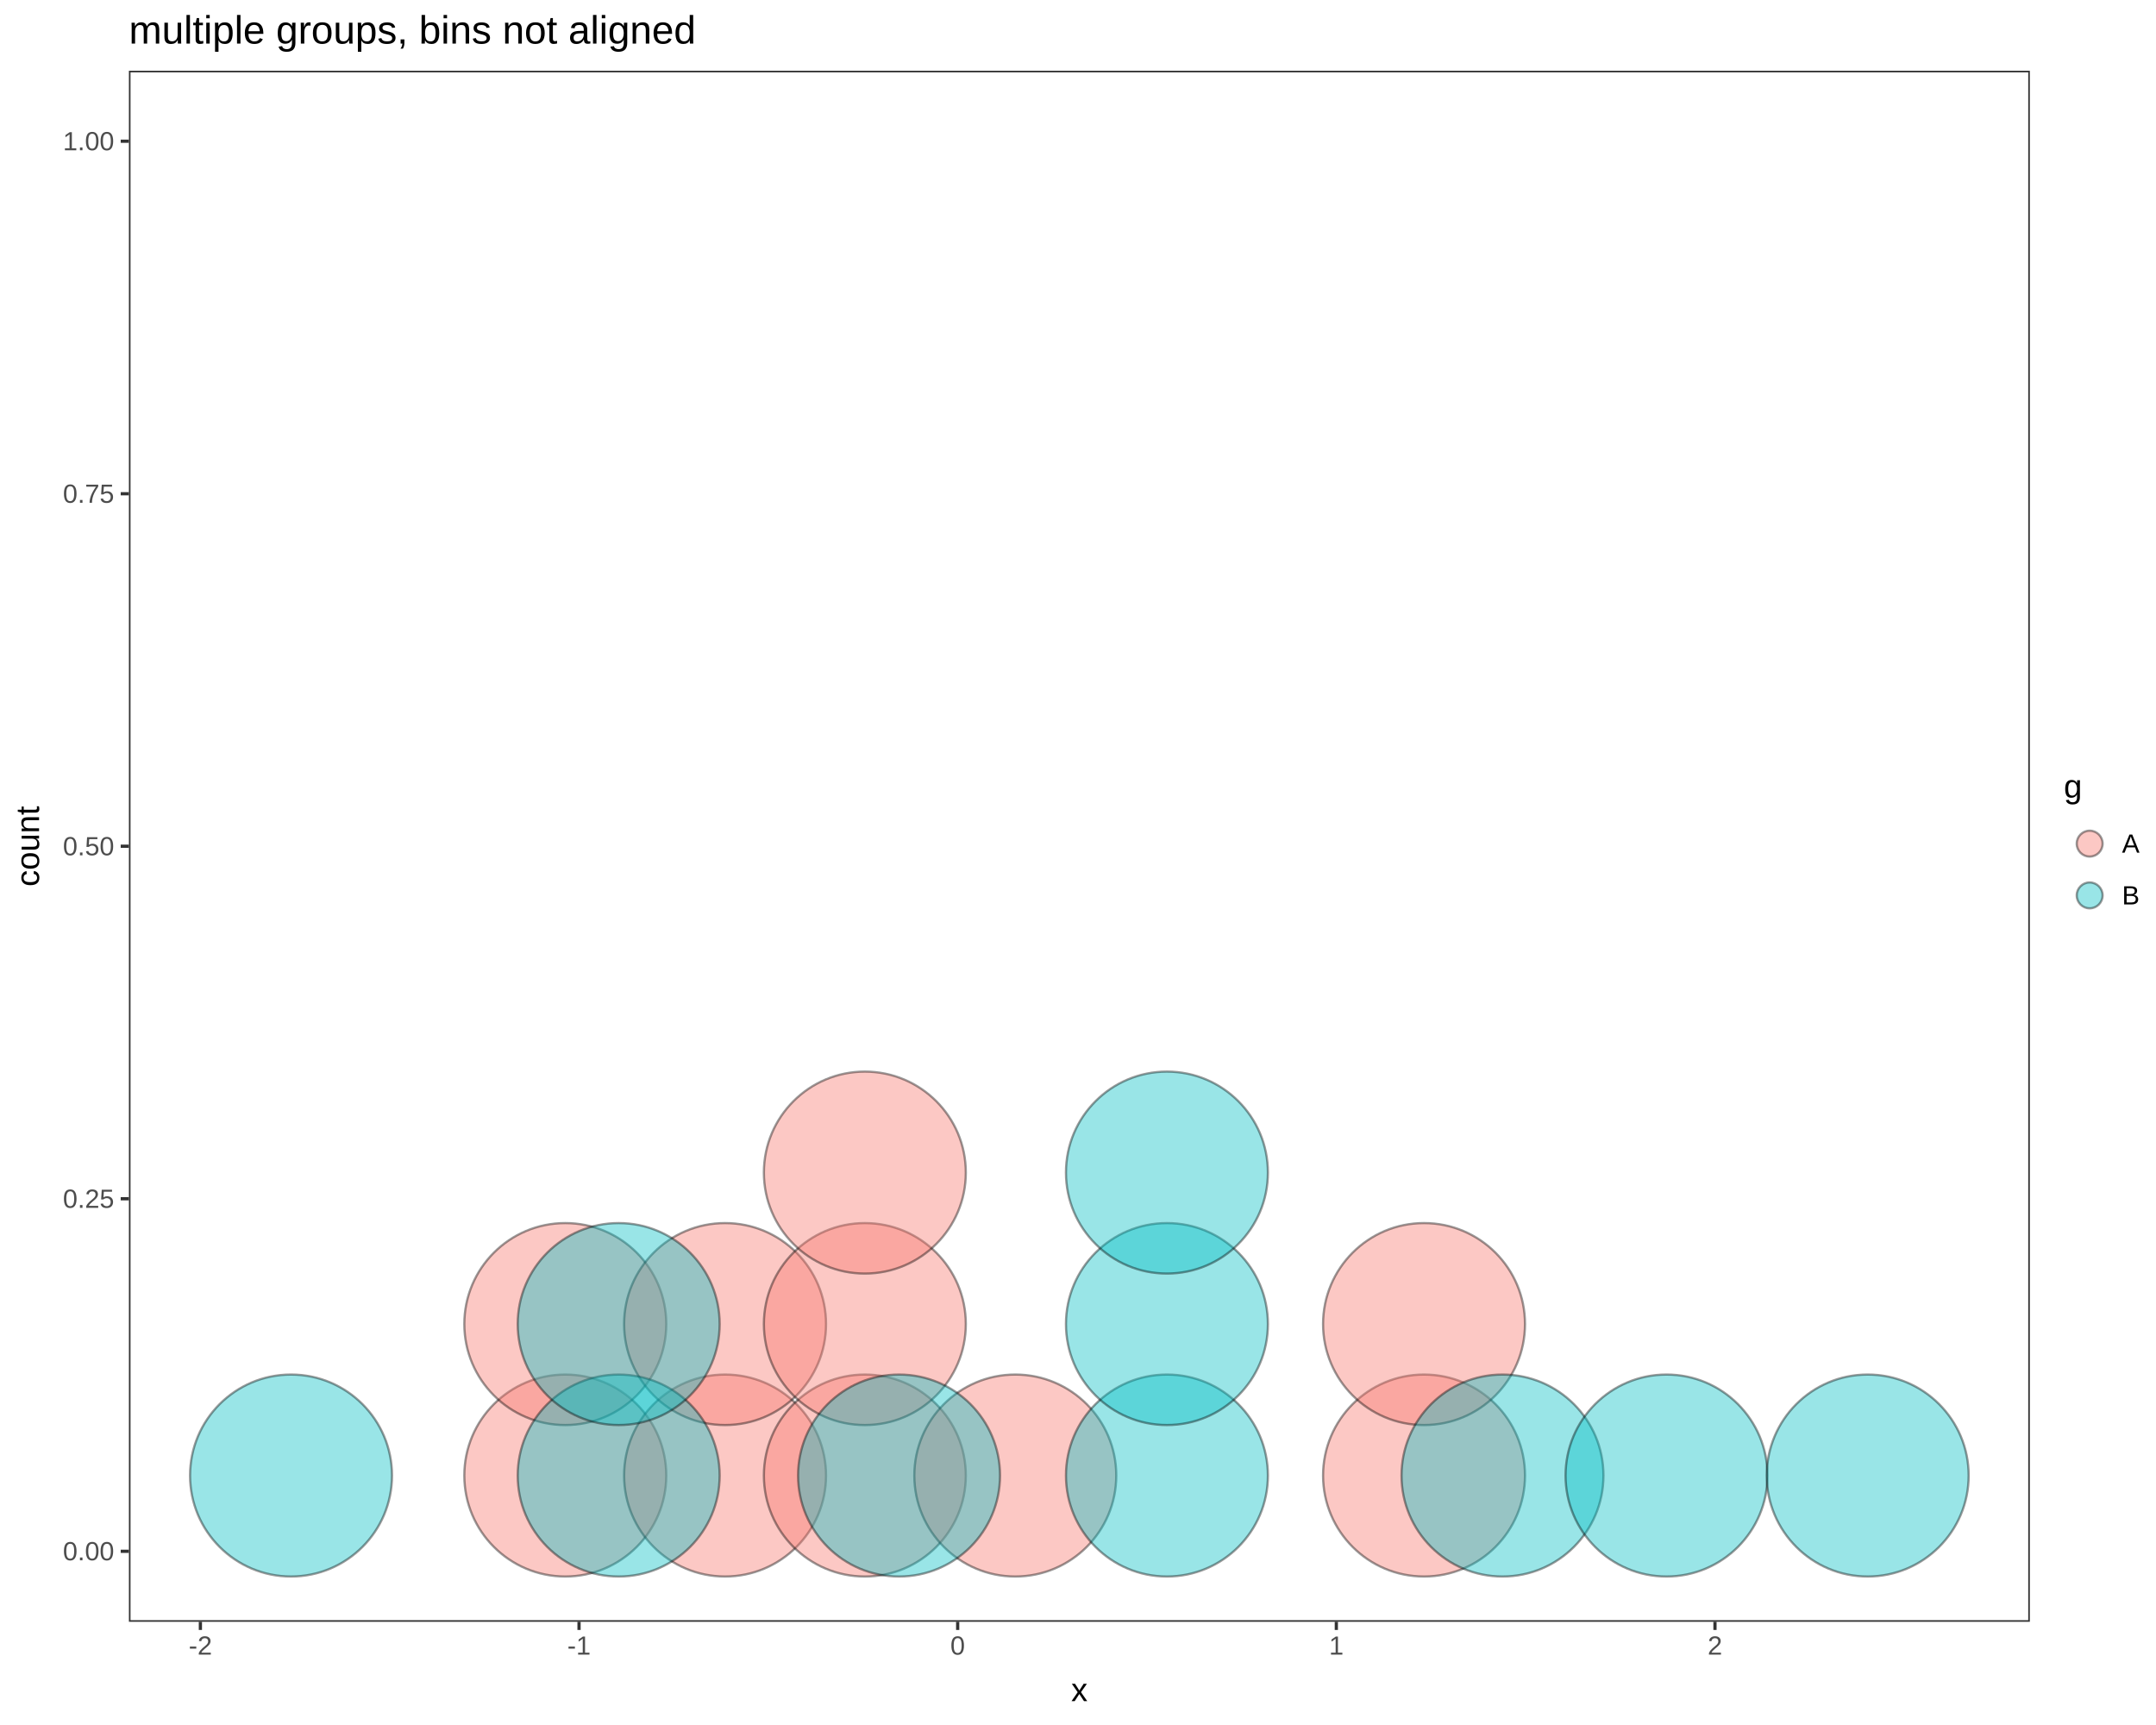
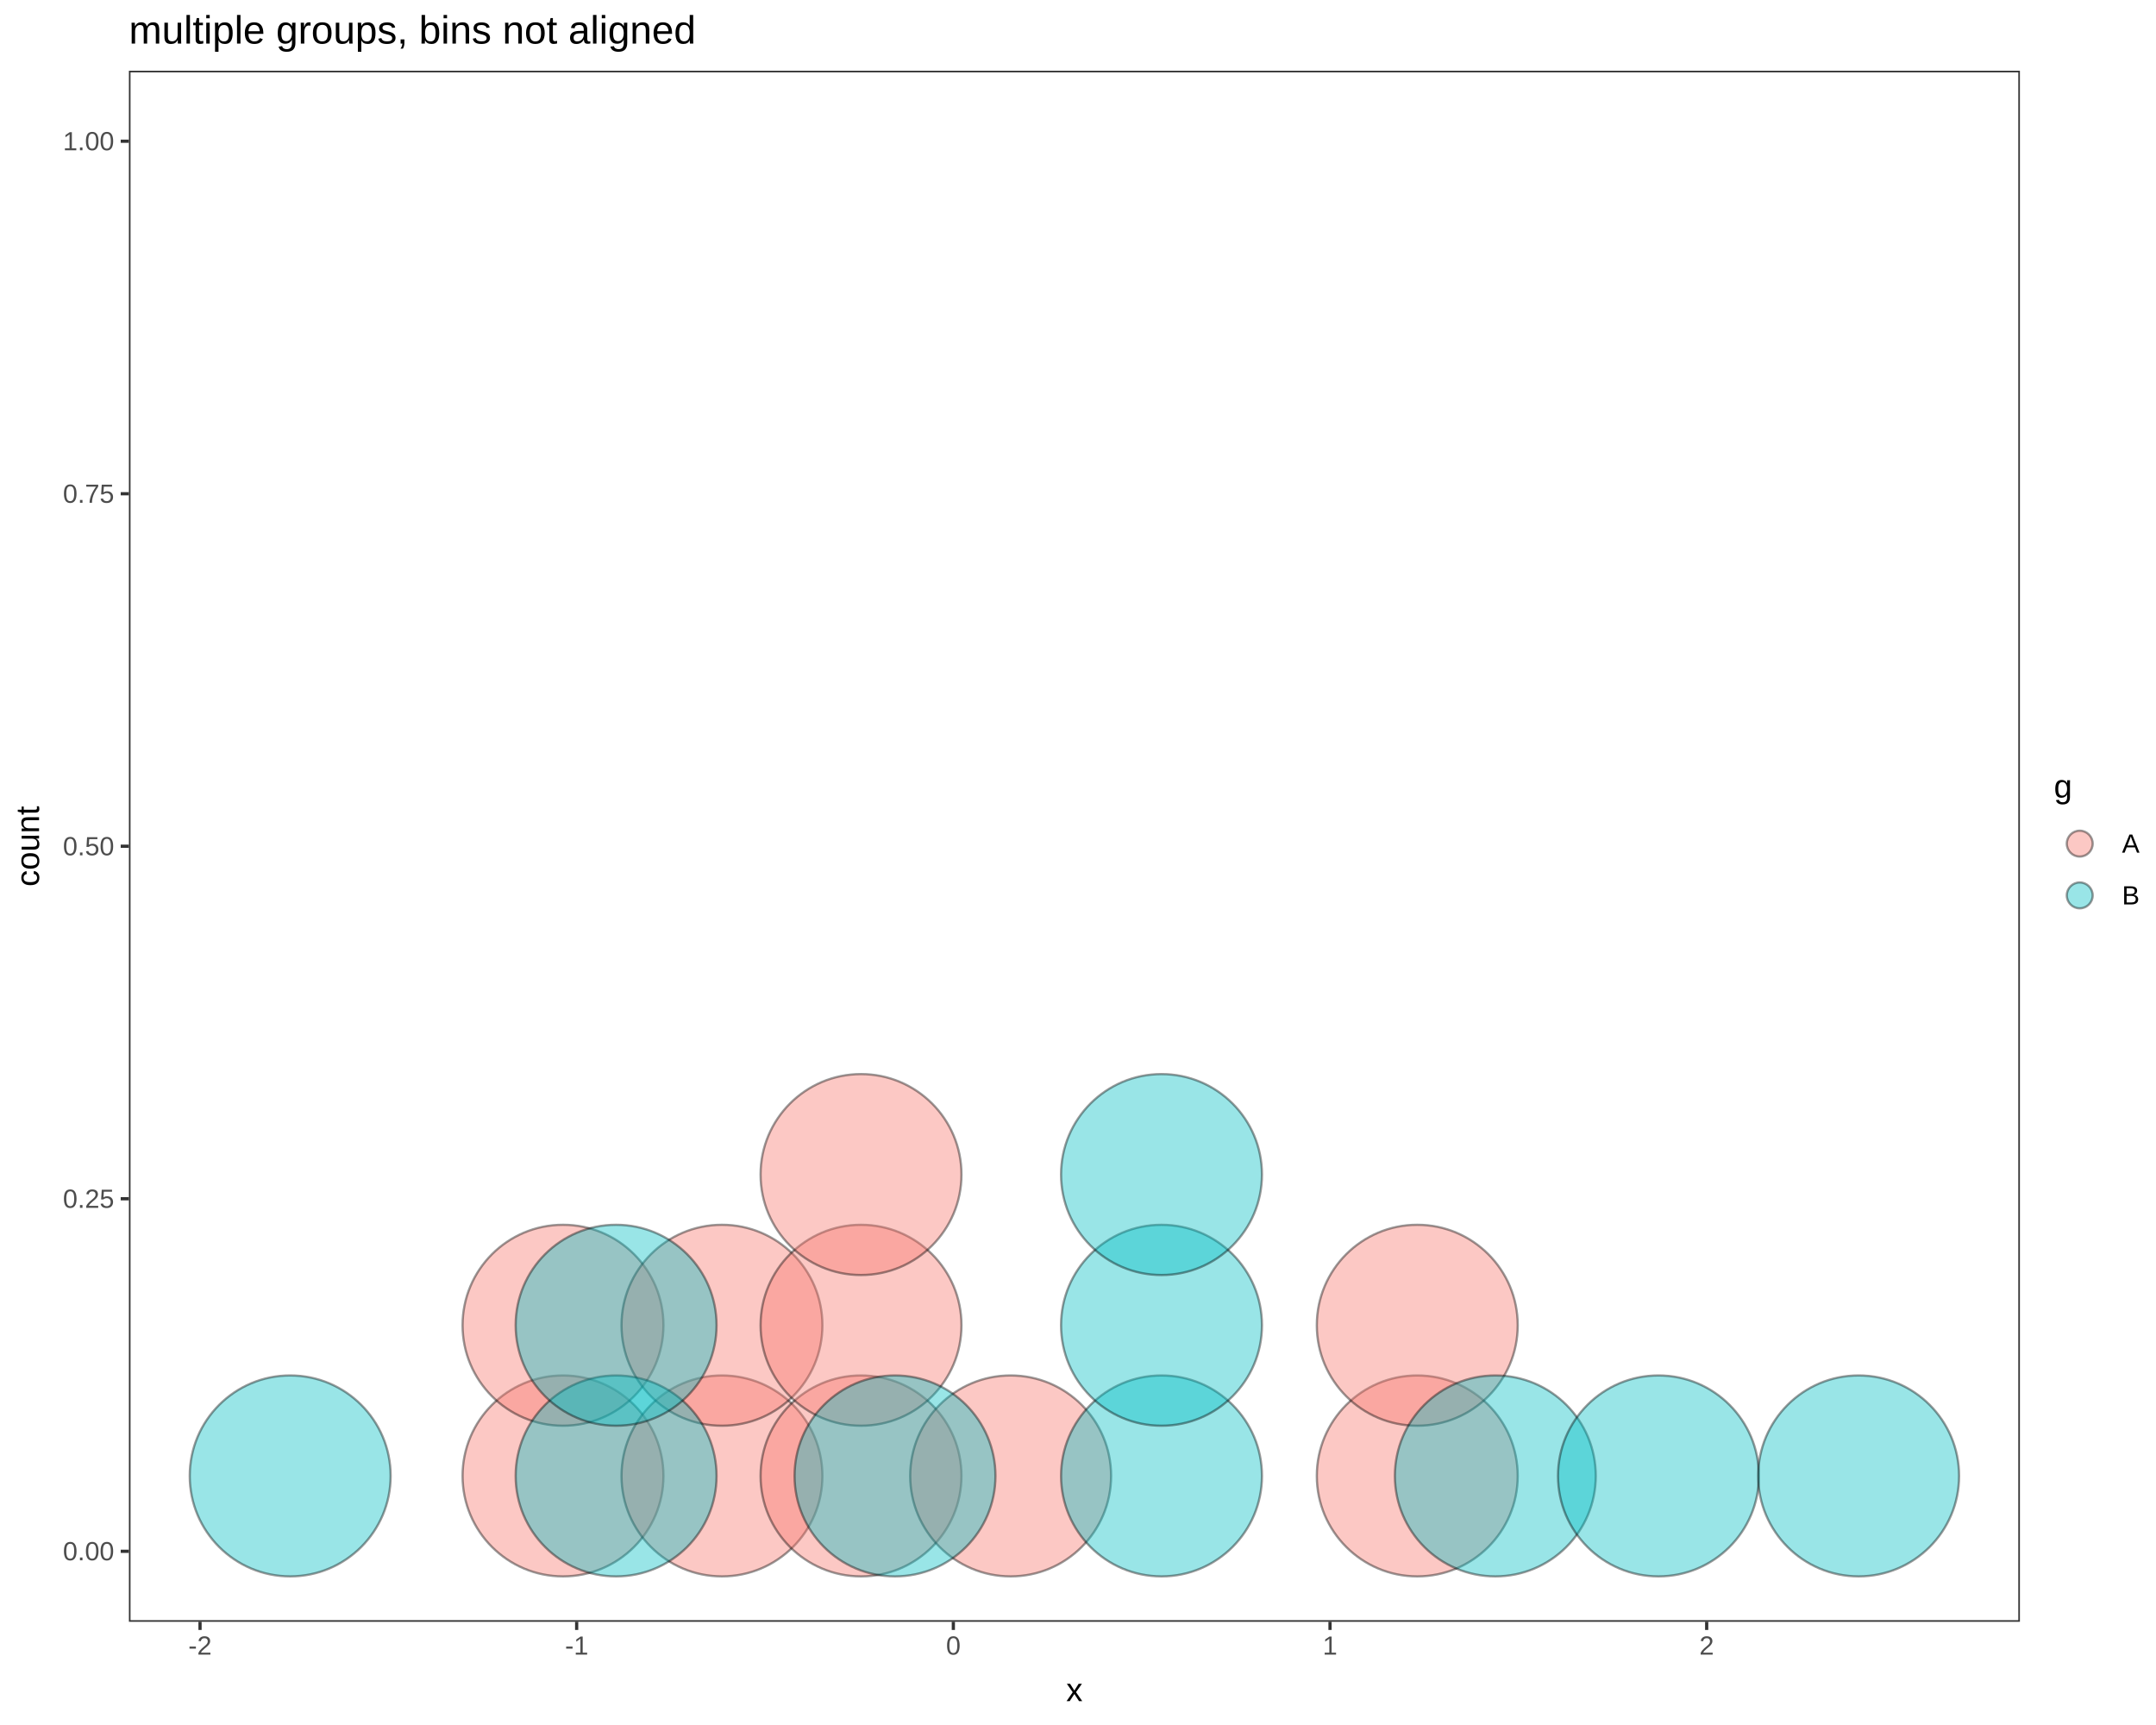
<svg xmlns="http://www.w3.org/2000/svg" viewBox="0 0 720.00 576.00">
  <defs>
    <style type="text/css">
    line, polyline, polygon, path, rect, circle {
      fill: none;
      stroke: #000000;
      stroke-linecap: round;
      stroke-linejoin: round;
      stroke-miterlimit: 10.00;
    }
  </style>
  </defs>
  <rect width="100%" height="100%" style="stroke: none; fill: #FFFFFF;" />
  <rect x="0.00" y="0.00" width="720.00" height="576.00" style="stroke-width: 1.07; stroke: #FFFFFF; fill: #FFFFFF;" />
  <defs>
-     <clipPath id="cpNDMuMDV8Njc3Ljg3fDU0MS41M3wyMy42Mg==">
-       <rect x="43.05" y="23.62" width="634.82" height="517.91" />
+     <clipPath id="cpNDMuMDV8Njc0LjU1fDU0MS41M3wyMy42Mg==">
+       <rect x="43.05" y="23.62" width="631.50" height="517.91" />
    </clipPath>
  </defs>
-   <rect x="43.05" y="23.62" width="634.82" height="517.91" style="stroke-width: 1.07; stroke: none; fill: #FFFFFF;" clip-path="url(#cpNDMuMDV8Njc3Ljg3fDU0MS41M3wyMy42Mg==)" />
-   <circle cx="188.78" cy="492.70" r="25.29pt" style="stroke-width: 0.75; stroke: #000000; stroke-opacity: 0.40; fill: #F8766D; fill-opacity: 0.40;" clip-path="url(#cpNDMuMDV8Njc3Ljg3fDU0MS41M3wyMy42Mg==)" />
-   <circle cx="188.78" cy="442.12" r="25.29pt" style="stroke-width: 0.75; stroke: #000000; stroke-opacity: 0.40; fill: #F8766D; fill-opacity: 0.40;" clip-path="url(#cpNDMuMDV8Njc3Ljg3fDU0MS41M3wyMy42Mg==)" />
-   <circle cx="242.14" cy="492.70" r="25.29pt" style="stroke-width: 0.75; stroke: #000000; stroke-opacity: 0.40; fill: #F8766D; fill-opacity: 0.40;" clip-path="url(#cpNDMuMDV8Njc3Ljg3fDU0MS41M3wyMy42Mg==)" />
-   <circle cx="242.14" cy="442.12" r="25.29pt" style="stroke-width: 0.75; stroke: #000000; stroke-opacity: 0.40; fill: #F8766D; fill-opacity: 0.40;" clip-path="url(#cpNDMuMDV8Njc3Ljg3fDU0MS41M3wyMy42Mg==)" />
-   <circle cx="288.82" cy="492.70" r="25.29pt" style="stroke-width: 0.75; stroke: #000000; stroke-opacity: 0.40; fill: #F8766D; fill-opacity: 0.40;" clip-path="url(#cpNDMuMDV8Njc3Ljg3fDU0MS41M3wyMy42Mg==)" />
-   <circle cx="288.82" cy="442.12" r="25.29pt" style="stroke-width: 0.75; stroke: #000000; stroke-opacity: 0.40; fill: #F8766D; fill-opacity: 0.40;" clip-path="url(#cpNDMuMDV8Njc3Ljg3fDU0MS41M3wyMy42Mg==)" />
-   <circle cx="288.82" cy="391.54" r="25.29pt" style="stroke-width: 0.75; stroke: #000000; stroke-opacity: 0.40; fill: #F8766D; fill-opacity: 0.40;" clip-path="url(#cpNDMuMDV8Njc3Ljg3fDU0MS41M3wyMy42Mg==)" />
-   <circle cx="339.06" cy="492.70" r="25.29pt" style="stroke-width: 0.75; stroke: #000000; stroke-opacity: 0.40; fill: #F8766D; fill-opacity: 0.40;" clip-path="url(#cpNDMuMDV8Njc3Ljg3fDU0MS41M3wyMy42Mg==)" />
-   <circle cx="475.56" cy="492.70" r="25.29pt" style="stroke-width: 0.75; stroke: #000000; stroke-opacity: 0.40; fill: #F8766D; fill-opacity: 0.40;" clip-path="url(#cpNDMuMDV8Njc3Ljg3fDU0MS41M3wyMy42Mg==)" />
-   <circle cx="475.56" cy="442.12" r="25.29pt" style="stroke-width: 0.75; stroke: #000000; stroke-opacity: 0.40; fill: #F8766D; fill-opacity: 0.40;" clip-path="url(#cpNDMuMDV8Njc3Ljg3fDU0MS41M3wyMy42Mg==)" />
-   <circle cx="97.19" cy="492.70" r="25.29pt" style="stroke-width: 0.75; stroke: #000000; stroke-opacity: 0.40; fill: #00BFC4; fill-opacity: 0.40;" clip-path="url(#cpNDMuMDV8Njc3Ljg3fDU0MS41M3wyMy42Mg==)" />
-   <circle cx="206.61" cy="492.70" r="25.29pt" style="stroke-width: 0.75; stroke: #000000; stroke-opacity: 0.40; fill: #00BFC4; fill-opacity: 0.40;" clip-path="url(#cpNDMuMDV8Njc3Ljg3fDU0MS41M3wyMy42Mg==)" />
-   <circle cx="206.61" cy="442.12" r="25.29pt" style="stroke-width: 0.75; stroke: #000000; stroke-opacity: 0.40; fill: #00BFC4; fill-opacity: 0.40;" clip-path="url(#cpNDMuMDV8Njc3Ljg3fDU0MS41M3wyMy42Mg==)" />
-   <circle cx="300.24" cy="492.70" r="25.29pt" style="stroke-width: 0.75; stroke: #000000; stroke-opacity: 0.40; fill: #00BFC4; fill-opacity: 0.40;" clip-path="url(#cpNDMuMDV8Njc3Ljg3fDU0MS41M3wyMy42Mg==)" />
-   <circle cx="389.70" cy="492.70" r="25.29pt" style="stroke-width: 0.75; stroke: #000000; stroke-opacity: 0.40; fill: #00BFC4; fill-opacity: 0.40;" clip-path="url(#cpNDMuMDV8Njc3Ljg3fDU0MS41M3wyMy42Mg==)" />
-   <circle cx="389.70" cy="442.12" r="25.29pt" style="stroke-width: 0.75; stroke: #000000; stroke-opacity: 0.40; fill: #00BFC4; fill-opacity: 0.40;" clip-path="url(#cpNDMuMDV8Njc3Ljg3fDU0MS41M3wyMy42Mg==)" />
-   <circle cx="389.70" cy="391.54" r="25.29pt" style="stroke-width: 0.75; stroke: #000000; stroke-opacity: 0.40; fill: #00BFC4; fill-opacity: 0.40;" clip-path="url(#cpNDMuMDV8Njc3Ljg3fDU0MS41M3wyMy42Mg==)" />
-   <circle cx="501.76" cy="492.70" r="25.29pt" style="stroke-width: 0.75; stroke: #000000; stroke-opacity: 0.40; fill: #00BFC4; fill-opacity: 0.40;" clip-path="url(#cpNDMuMDV8Njc3Ljg3fDU0MS41M3wyMy42Mg==)" />
-   <circle cx="556.54" cy="492.70" r="25.29pt" style="stroke-width: 0.75; stroke: #000000; stroke-opacity: 0.40; fill: #00BFC4; fill-opacity: 0.40;" clip-path="url(#cpNDMuMDV8Njc3Ljg3fDU0MS41M3wyMy42Mg==)" />
-   <circle cx="623.72" cy="492.70" r="25.29pt" style="stroke-width: 0.75; stroke: #000000; stroke-opacity: 0.40; fill: #00BFC4; fill-opacity: 0.40;" clip-path="url(#cpNDMuMDV8Njc3Ljg3fDU0MS41M3wyMy42Mg==)" />
-   <rect x="43.05" y="23.62" width="634.82" height="517.91" style="stroke-width: 1.07; stroke: #333333;" clip-path="url(#cpNDMuMDV8Njc3Ljg3fDU0MS41M3wyMy42Mg==)" />
+   <rect x="43.05" y="23.62" width="631.50" height="517.91" style="stroke-width: 1.07; stroke: none; fill: #FFFFFF;" clip-path="url(#cpNDMuMDV8Njc0LjU1fDU0MS41M3wyMy42Mg==)" />
+   <circle cx="188.02" cy="492.83" r="25.16pt" style="stroke-width: 0.75; stroke: #000000; stroke-opacity: 0.40; fill: #F8766D; fill-opacity: 0.40;" clip-path="url(#cpNDMuMDV8Njc0LjU1fDU0MS41M3wyMy42Mg==)" />
+   <circle cx="188.02" cy="442.52" r="25.16pt" style="stroke-width: 0.75; stroke: #000000; stroke-opacity: 0.40; fill: #F8766D; fill-opacity: 0.40;" clip-path="url(#cpNDMuMDV8Njc0LjU1fDU0MS41M3wyMy42Mg==)" />
+   <circle cx="241.10" cy="492.83" r="25.16pt" style="stroke-width: 0.75; stroke: #000000; stroke-opacity: 0.40; fill: #F8766D; fill-opacity: 0.40;" clip-path="url(#cpNDMuMDV8Njc0LjU1fDU0MS41M3wyMy42Mg==)" />
+   <circle cx="241.10" cy="442.52" r="25.16pt" style="stroke-width: 0.75; stroke: #000000; stroke-opacity: 0.40; fill: #F8766D; fill-opacity: 0.40;" clip-path="url(#cpNDMuMDV8Njc0LjU1fDU0MS41M3wyMy42Mg==)" />
+   <circle cx="287.54" cy="492.83" r="25.16pt" style="stroke-width: 0.75; stroke: #000000; stroke-opacity: 0.40; fill: #F8766D; fill-opacity: 0.40;" clip-path="url(#cpNDMuMDV8Njc0LjU1fDU0MS41M3wyMy42Mg==)" />
+   <circle cx="287.54" cy="442.52" r="25.16pt" style="stroke-width: 0.75; stroke: #000000; stroke-opacity: 0.40; fill: #F8766D; fill-opacity: 0.40;" clip-path="url(#cpNDMuMDV8Njc0LjU1fDU0MS41M3wyMy42Mg==)" />
+   <circle cx="287.54" cy="392.20" r="25.16pt" style="stroke-width: 0.75; stroke: #000000; stroke-opacity: 0.40; fill: #F8766D; fill-opacity: 0.40;" clip-path="url(#cpNDMuMDV8Njc0LjU1fDU0MS41M3wyMy42Mg==)" />
+   <circle cx="337.51" cy="492.83" r="25.16pt" style="stroke-width: 0.75; stroke: #000000; stroke-opacity: 0.40; fill: #F8766D; fill-opacity: 0.40;" clip-path="url(#cpNDMuMDV8Njc0LjU1fDU0MS41M3wyMy42Mg==)" />
+   <circle cx="473.30" cy="492.83" r="25.16pt" style="stroke-width: 0.75; stroke: #000000; stroke-opacity: 0.40; fill: #F8766D; fill-opacity: 0.40;" clip-path="url(#cpNDMuMDV8Njc0LjU1fDU0MS41M3wyMy42Mg==)" />
+   <circle cx="473.30" cy="442.52" r="25.16pt" style="stroke-width: 0.75; stroke: #000000; stroke-opacity: 0.40; fill: #F8766D; fill-opacity: 0.40;" clip-path="url(#cpNDMuMDV8Njc0LjU1fDU0MS41M3wyMy42Mg==)" />
+   <circle cx="96.91" cy="492.83" r="25.16pt" style="stroke-width: 0.75; stroke: #000000; stroke-opacity: 0.40; fill: #00BFC4; fill-opacity: 0.40;" clip-path="url(#cpNDMuMDV8Njc0LjU1fDU0MS41M3wyMy42Mg==)" />
+   <circle cx="205.75" cy="492.83" r="25.16pt" style="stroke-width: 0.75; stroke: #000000; stroke-opacity: 0.40; fill: #00BFC4; fill-opacity: 0.40;" clip-path="url(#cpNDMuMDV8Njc0LjU1fDU0MS41M3wyMy42Mg==)" />
+   <circle cx="205.75" cy="442.52" r="25.16pt" style="stroke-width: 0.75; stroke: #000000; stroke-opacity: 0.40; fill: #00BFC4; fill-opacity: 0.40;" clip-path="url(#cpNDMuMDV8Njc0LjU1fDU0MS41M3wyMy42Mg==)" />
+   <circle cx="298.89" cy="492.83" r="25.16pt" style="stroke-width: 0.75; stroke: #000000; stroke-opacity: 0.40; fill: #00BFC4; fill-opacity: 0.40;" clip-path="url(#cpNDMuMDV8Njc0LjU1fDU0MS41M3wyMy42Mg==)" />
+   <circle cx="387.89" cy="492.83" r="25.16pt" style="stroke-width: 0.75; stroke: #000000; stroke-opacity: 0.40; fill: #00BFC4; fill-opacity: 0.40;" clip-path="url(#cpNDMuMDV8Njc0LjU1fDU0MS41M3wyMy42Mg==)" />
+   <circle cx="387.89" cy="442.52" r="25.16pt" style="stroke-width: 0.75; stroke: #000000; stroke-opacity: 0.40; fill: #00BFC4; fill-opacity: 0.40;" clip-path="url(#cpNDMuMDV8Njc0LjU1fDU0MS41M3wyMy42Mg==)" />
+   <circle cx="387.89" cy="392.20" r="25.16pt" style="stroke-width: 0.75; stroke: #000000; stroke-opacity: 0.40; fill: #00BFC4; fill-opacity: 0.40;" clip-path="url(#cpNDMuMDV8Njc0LjU1fDU0MS41M3wyMy42Mg==)" />
+   <circle cx="499.37" cy="492.83" r="25.16pt" style="stroke-width: 0.75; stroke: #000000; stroke-opacity: 0.40; fill: #00BFC4; fill-opacity: 0.40;" clip-path="url(#cpNDMuMDV8Njc0LjU1fDU0MS41M3wyMy42Mg==)" />
+   <circle cx="553.85" cy="492.83" r="25.16pt" style="stroke-width: 0.75; stroke: #000000; stroke-opacity: 0.40; fill: #00BFC4; fill-opacity: 0.40;" clip-path="url(#cpNDMuMDV8Njc0LjU1fDU0MS41M3wyMy42Mg==)" />
+   <circle cx="620.69" cy="492.83" r="25.16pt" style="stroke-width: 0.75; stroke: #000000; stroke-opacity: 0.40; fill: #00BFC4; fill-opacity: 0.40;" clip-path="url(#cpNDMuMDV8Njc0LjU1fDU0MS41M3wyMy42Mg==)" />
+   <rect x="43.05" y="23.62" width="631.50" height="517.91" style="stroke-width: 1.07; stroke: #333333;" clip-path="url(#cpNDMuMDV8Njc0LjU1fDU0MS41M3wyMy42Mg==)" />
  <defs>
    <clipPath id="cpMC4wMHw3MjAuMDB8NTc2LjAwfDAuMDA=">
      <rect x="0.00" y="0.00" width="720.00" height="576.00" />
    </clipPath>
  </defs>
  <g clip-path="url(#cpMC4wMHw3MjAuMDB8NTc2LjAwfDAuMDA=)">
    <text x="21.01" y="521.01" style="font-size: 8.80px; fill: #4D4D4D; font-family: Liberation Sans;" textLength="17.11px" lengthAdjust="spacingAndGlyphs">0.00</text>
  </g>
  <g clip-path="url(#cpMC4wMHw3MjAuMDB8NTc2LjAwfDAuMDA=)">
    <text x="21.01" y="403.31" style="font-size: 8.80px; fill: #4D4D4D; font-family: Liberation Sans;" textLength="17.11px" lengthAdjust="spacingAndGlyphs">0.25</text>
  </g>
  <g clip-path="url(#cpMC4wMHw3MjAuMDB8NTc2LjAwfDAuMDA=)">
    <text x="21.01" y="285.60" style="font-size: 8.80px; fill: #4D4D4D; font-family: Liberation Sans;" textLength="17.11px" lengthAdjust="spacingAndGlyphs">0.50</text>
  </g>
  <g clip-path="url(#cpMC4wMHw3MjAuMDB8NTc2LjAwfDAuMDA=)">
    <text x="21.01" y="167.89" style="font-size: 8.80px; fill: #4D4D4D; font-family: Liberation Sans;" textLength="17.11px" lengthAdjust="spacingAndGlyphs">0.75</text>
  </g>
  <g clip-path="url(#cpMC4wMHw3MjAuMDB8NTc2LjAwfDAuMDA=)">
    <text x="21.01" y="50.18" style="font-size: 8.80px; fill: #4D4D4D; font-family: Liberation Sans;" textLength="17.11px" lengthAdjust="spacingAndGlyphs">1.00</text>
  </g>
  <polyline points="40.31,517.99 43.05,517.99 " style="stroke-width: 1.07; stroke: #333333; stroke-linecap: butt;" clip-path="url(#cpMC4wMHw3MjAuMDB8NTc2LjAwfDAuMDA=)" />
  <polyline points="40.31,400.28 43.05,400.28 " style="stroke-width: 1.07; stroke: #333333; stroke-linecap: butt;" clip-path="url(#cpMC4wMHw3MjAuMDB8NTc2LjAwfDAuMDA=)" />
  <polyline points="40.31,282.57 43.05,282.57 " style="stroke-width: 1.07; stroke: #333333; stroke-linecap: butt;" clip-path="url(#cpMC4wMHw3MjAuMDB8NTc2LjAwfDAuMDA=)" />
  <polyline points="40.31,164.87 43.05,164.87 " style="stroke-width: 1.07; stroke: #333333; stroke-linecap: butt;" clip-path="url(#cpMC4wMHw3MjAuMDB8NTc2LjAwfDAuMDA=)" />
  <polyline points="40.31,47.16 43.05,47.16 " style="stroke-width: 1.07; stroke: #333333; stroke-linecap: butt;" clip-path="url(#cpMC4wMHw3MjAuMDB8NTc2LjAwfDAuMDA=)" />
-   <polyline points="66.92,544.27 66.92,541.53 " style="stroke-width: 1.07; stroke: #333333; stroke-linecap: butt;" clip-path="url(#cpMC4wMHw3MjAuMDB8NTc2LjAwfDAuMDA=)" />
-   <polyline points="193.37,544.27 193.37,541.53 " style="stroke-width: 1.07; stroke: #333333; stroke-linecap: butt;" clip-path="url(#cpMC4wMHw3MjAuMDB8NTc2LjAwfDAuMDA=)" />
-   <polyline points="319.82,544.27 319.82,541.53 " style="stroke-width: 1.07; stroke: #333333; stroke-linecap: butt;" clip-path="url(#cpMC4wMHw3MjAuMDB8NTc2LjAwfDAuMDA=)" />
-   <polyline points="446.27,544.27 446.27,541.53 " style="stroke-width: 1.07; stroke: #333333; stroke-linecap: butt;" clip-path="url(#cpMC4wMHw3MjAuMDB8NTc2LjAwfDAuMDA=)" />
-   <polyline points="572.72,544.27 572.72,541.53 " style="stroke-width: 1.07; stroke: #333333; stroke-linecap: butt;" clip-path="url(#cpMC4wMHw3MjAuMDB8NTc2LjAwfDAuMDA=)" />
+   <polyline points="66.80,544.27 66.80,541.53 " style="stroke-width: 1.07; stroke: #333333; stroke-linecap: butt;" clip-path="url(#cpMC4wMHw3MjAuMDB8NTc2LjAwfDAuMDA=)" />
+   <polyline points="192.58,544.27 192.58,541.53 " style="stroke-width: 1.07; stroke: #333333; stroke-linecap: butt;" clip-path="url(#cpMC4wMHw3MjAuMDB8NTc2LjAwfDAuMDA=)" />
+   <polyline points="318.37,544.27 318.37,541.53 " style="stroke-width: 1.07; stroke: #333333; stroke-linecap: butt;" clip-path="url(#cpMC4wMHw3MjAuMDB8NTc2LjAwfDAuMDA=)" />
+   <polyline points="444.16,544.27 444.16,541.53 " style="stroke-width: 1.07; stroke: #333333; stroke-linecap: butt;" clip-path="url(#cpMC4wMHw3MjAuMDB8NTc2LjAwfDAuMDA=)" />
+   <polyline points="569.95,544.27 569.95,541.53 " style="stroke-width: 1.07; stroke: #333333; stroke-linecap: butt;" clip-path="url(#cpMC4wMHw3MjAuMDB8NTc2LjAwfDAuMDA=)" />
  <g clip-path="url(#cpMC4wMHw3MjAuMDB8NTc2LjAwfDAuMDA=)">
-     <text x="63.02" y="552.51" style="font-size: 8.80px; fill: #4D4D4D; font-family: Liberation Sans;" textLength="7.81px" lengthAdjust="spacingAndGlyphs">-2</text>
+     <text x="62.89" y="552.51" style="font-size: 8.80px; fill: #4D4D4D; font-family: Liberation Sans;" textLength="7.81px" lengthAdjust="spacingAndGlyphs">-2</text>
  </g>
  <g clip-path="url(#cpMC4wMHw3MjAuMDB8NTc2LjAwfDAuMDA=)">
-     <text x="189.46" y="552.51" style="font-size: 8.80px; fill: #4D4D4D; font-family: Liberation Sans;" textLength="7.81px" lengthAdjust="spacingAndGlyphs">-1</text>
+     <text x="188.68" y="552.51" style="font-size: 8.80px; fill: #4D4D4D; font-family: Liberation Sans;" textLength="7.81px" lengthAdjust="spacingAndGlyphs">-1</text>
  </g>
  <g clip-path="url(#cpMC4wMHw3MjAuMDB8NTc2LjAwfDAuMDA=)">
-     <text x="317.37" y="552.51" style="font-size: 8.80px; fill: #4D4D4D; font-family: Liberation Sans;" textLength="4.89px" lengthAdjust="spacingAndGlyphs">0</text>
+     <text x="315.93" y="552.51" style="font-size: 8.80px; fill: #4D4D4D; font-family: Liberation Sans;" textLength="4.89px" lengthAdjust="spacingAndGlyphs">0</text>
  </g>
  <g clip-path="url(#cpMC4wMHw3MjAuMDB8NTc2LjAwfDAuMDA=)">
-     <text x="443.82" y="552.51" style="font-size: 8.80px; fill: #4D4D4D; font-family: Liberation Sans;" textLength="4.89px" lengthAdjust="spacingAndGlyphs">1</text>
+     <text x="441.71" y="552.51" style="font-size: 8.80px; fill: #4D4D4D; font-family: Liberation Sans;" textLength="4.89px" lengthAdjust="spacingAndGlyphs">1</text>
  </g>
  <g clip-path="url(#cpMC4wMHw3MjAuMDB8NTc2LjAwfDAuMDA=)">
-     <text x="570.27" y="552.51" style="font-size: 8.80px; fill: #4D4D4D; font-family: Liberation Sans;" textLength="4.89px" lengthAdjust="spacingAndGlyphs">2</text>
+     <text x="567.50" y="552.51" style="font-size: 8.80px; fill: #4D4D4D; font-family: Liberation Sans;" textLength="4.89px" lengthAdjust="spacingAndGlyphs">2</text>
  </g>
  <g clip-path="url(#cpMC4wMHw3MjAuMDB8NTc2LjAwfDAuMDA=)">
-     <text x="357.71" y="568.04" style="font-size: 11.00px; font-family: Liberation Sans;" textLength="5.50px" lengthAdjust="spacingAndGlyphs">x</text>
+     <text x="356.05" y="568.04" style="font-size: 11.00px; font-family: Liberation Sans;" textLength="5.50px" lengthAdjust="spacingAndGlyphs">x</text>
  </g>
  <g clip-path="url(#cpMC4wMHw3MjAuMDB8NTc2LjAwfDAuMDA=)">
    <text transform="translate(13.04,296.04) rotate(-90)" style="font-size: 11.00px; font-family: Liberation Sans;" textLength="26.94px" lengthAdjust="spacingAndGlyphs">count</text>
  </g>
-   <rect x="689.21" y="257.53" width="25.32" height="50.09" style="stroke-width: 1.07; stroke: none; fill: #FFFFFF;" clip-path="url(#cpMC4wMHw3MjAuMDB8NTc2LjAwfDAuMDA=)" />
+   <rect x="685.89" y="257.53" width="28.63" height="50.09" style="stroke-width: 1.07; stroke: none; fill: #FFFFFF;" clip-path="url(#cpMC4wMHw3MjAuMDB8NTc2LjAwfDAuMDA=)" />
  <g clip-path="url(#cpMC4wMHw3MjAuMDB8NTc2LjAwfDAuMDA=)">
-     <text x="689.21" y="266.34" style="font-size: 11.00px; font-family: Liberation Sans;" textLength="6.12px" lengthAdjust="spacingAndGlyphs">g</text>
+     <text x="685.89" y="266.34" style="font-size: 11.00px; font-family: Liberation Sans;" textLength="6.12px" lengthAdjust="spacingAndGlyphs">g</text>
  </g>
-   <rect x="689.21" y="273.06" width="17.28" height="17.28" style="stroke-width: 1.07; stroke: none; fill: #FFFFFF;" clip-path="url(#cpMC4wMHw3MjAuMDB8NTc2LjAwfDAuMDA=)" />
-   <circle cx="697.85" cy="281.70" r="3.24pt" style="stroke-width: 0.75; stroke: #000000; stroke-opacity: 0.40; fill: #F8766D; fill-opacity: 0.40;" clip-path="url(#cpMC4wMHw3MjAuMDB8NTc2LjAwfDAuMDA=)" />
-   <rect x="689.21" y="290.34" width="17.28" height="17.28" style="stroke-width: 1.07; stroke: none; fill: #FFFFFF;" clip-path="url(#cpMC4wMHw3MjAuMDB8NTc2LjAwfDAuMDA=)" />
-   <circle cx="697.85" cy="298.98" r="3.24pt" style="stroke-width: 0.75; stroke: #000000; stroke-opacity: 0.40; fill: #00BFC4; fill-opacity: 0.40;" clip-path="url(#cpMC4wMHw3MjAuMDB8NTc2LjAwfDAuMDA=)" />
+   <rect x="685.89" y="273.06" width="17.28" height="17.28" style="stroke-width: 1.07; stroke: none; fill: #FFFFFF;" clip-path="url(#cpMC4wMHw3MjAuMDB8NTc2LjAwfDAuMDA=)" />
+   <circle cx="694.53" cy="281.70" r="3.24pt" style="stroke-width: 0.75; stroke: #000000; stroke-opacity: 0.40; fill: #F8766D; fill-opacity: 0.40;" clip-path="url(#cpMC4wMHw3MjAuMDB8NTc2LjAwfDAuMDA=)" />
+   <rect x="685.89" y="290.34" width="17.28" height="17.28" style="stroke-width: 1.07; stroke: none; fill: #FFFFFF;" clip-path="url(#cpMC4wMHw3MjAuMDB8NTc2LjAwfDAuMDA=)" />
+   <circle cx="694.53" cy="298.98" r="3.24pt" style="stroke-width: 0.75; stroke: #000000; stroke-opacity: 0.40; fill: #00BFC4; fill-opacity: 0.40;" clip-path="url(#cpMC4wMHw3MjAuMDB8NTc2LjAwfDAuMDA=)" />
  <g clip-path="url(#cpMC4wMHw3MjAuMDB8NTc2LjAwfDAuMDA=)">
    <text x="708.65" y="284.72" style="font-size: 8.80px; font-family: Liberation Sans;" textLength="5.88px" lengthAdjust="spacingAndGlyphs">A</text>
  </g>
  <g clip-path="url(#cpMC4wMHw3MjAuMDB8NTc2LjAwfDAuMDA=)">
    <text x="708.65" y="302.00" style="font-size: 8.80px; font-family: Liberation Sans;" textLength="5.88px" lengthAdjust="spacingAndGlyphs">B</text>
  </g>
  <g clip-path="url(#cpMC4wMHw3MjAuMDB8NTc2LjAwfDAuMDA=)">
    <text x="43.05" y="14.56" style="font-size: 13.20px; font-family: Liberation Sans;" textLength="189.03px" lengthAdjust="spacingAndGlyphs">multiple groups, bins not aligned</text>
  </g>
</svg>
